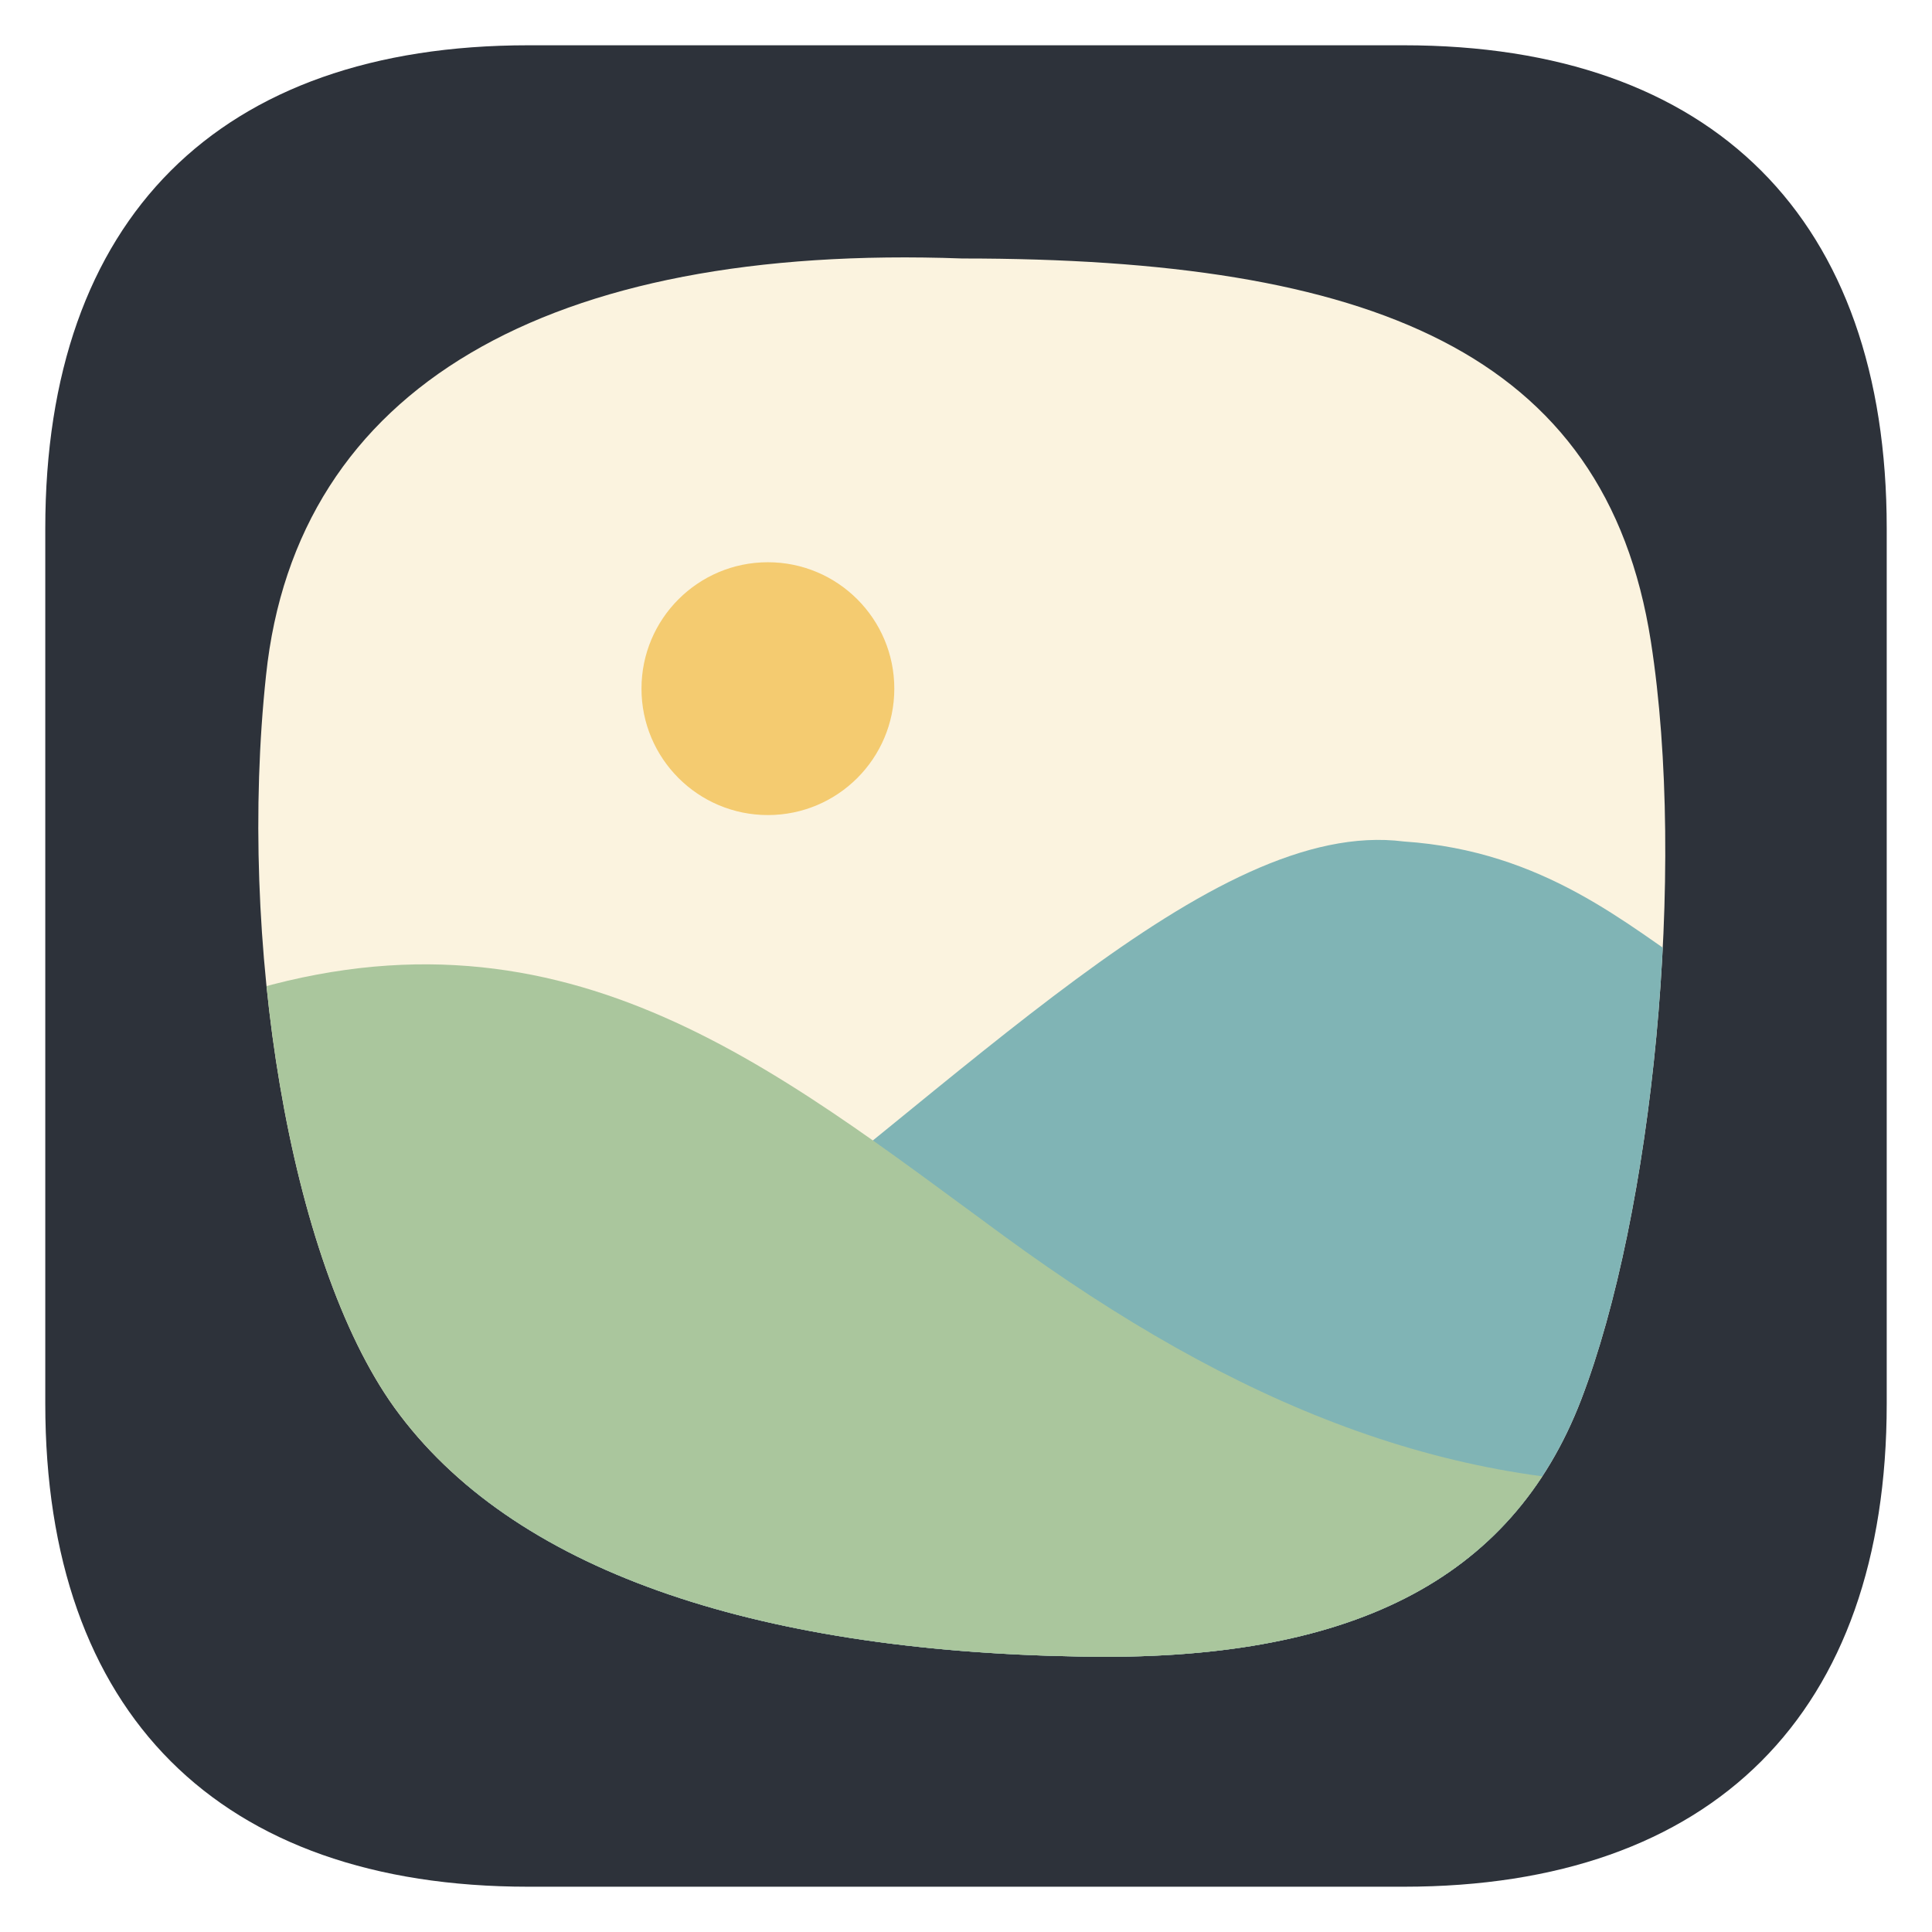
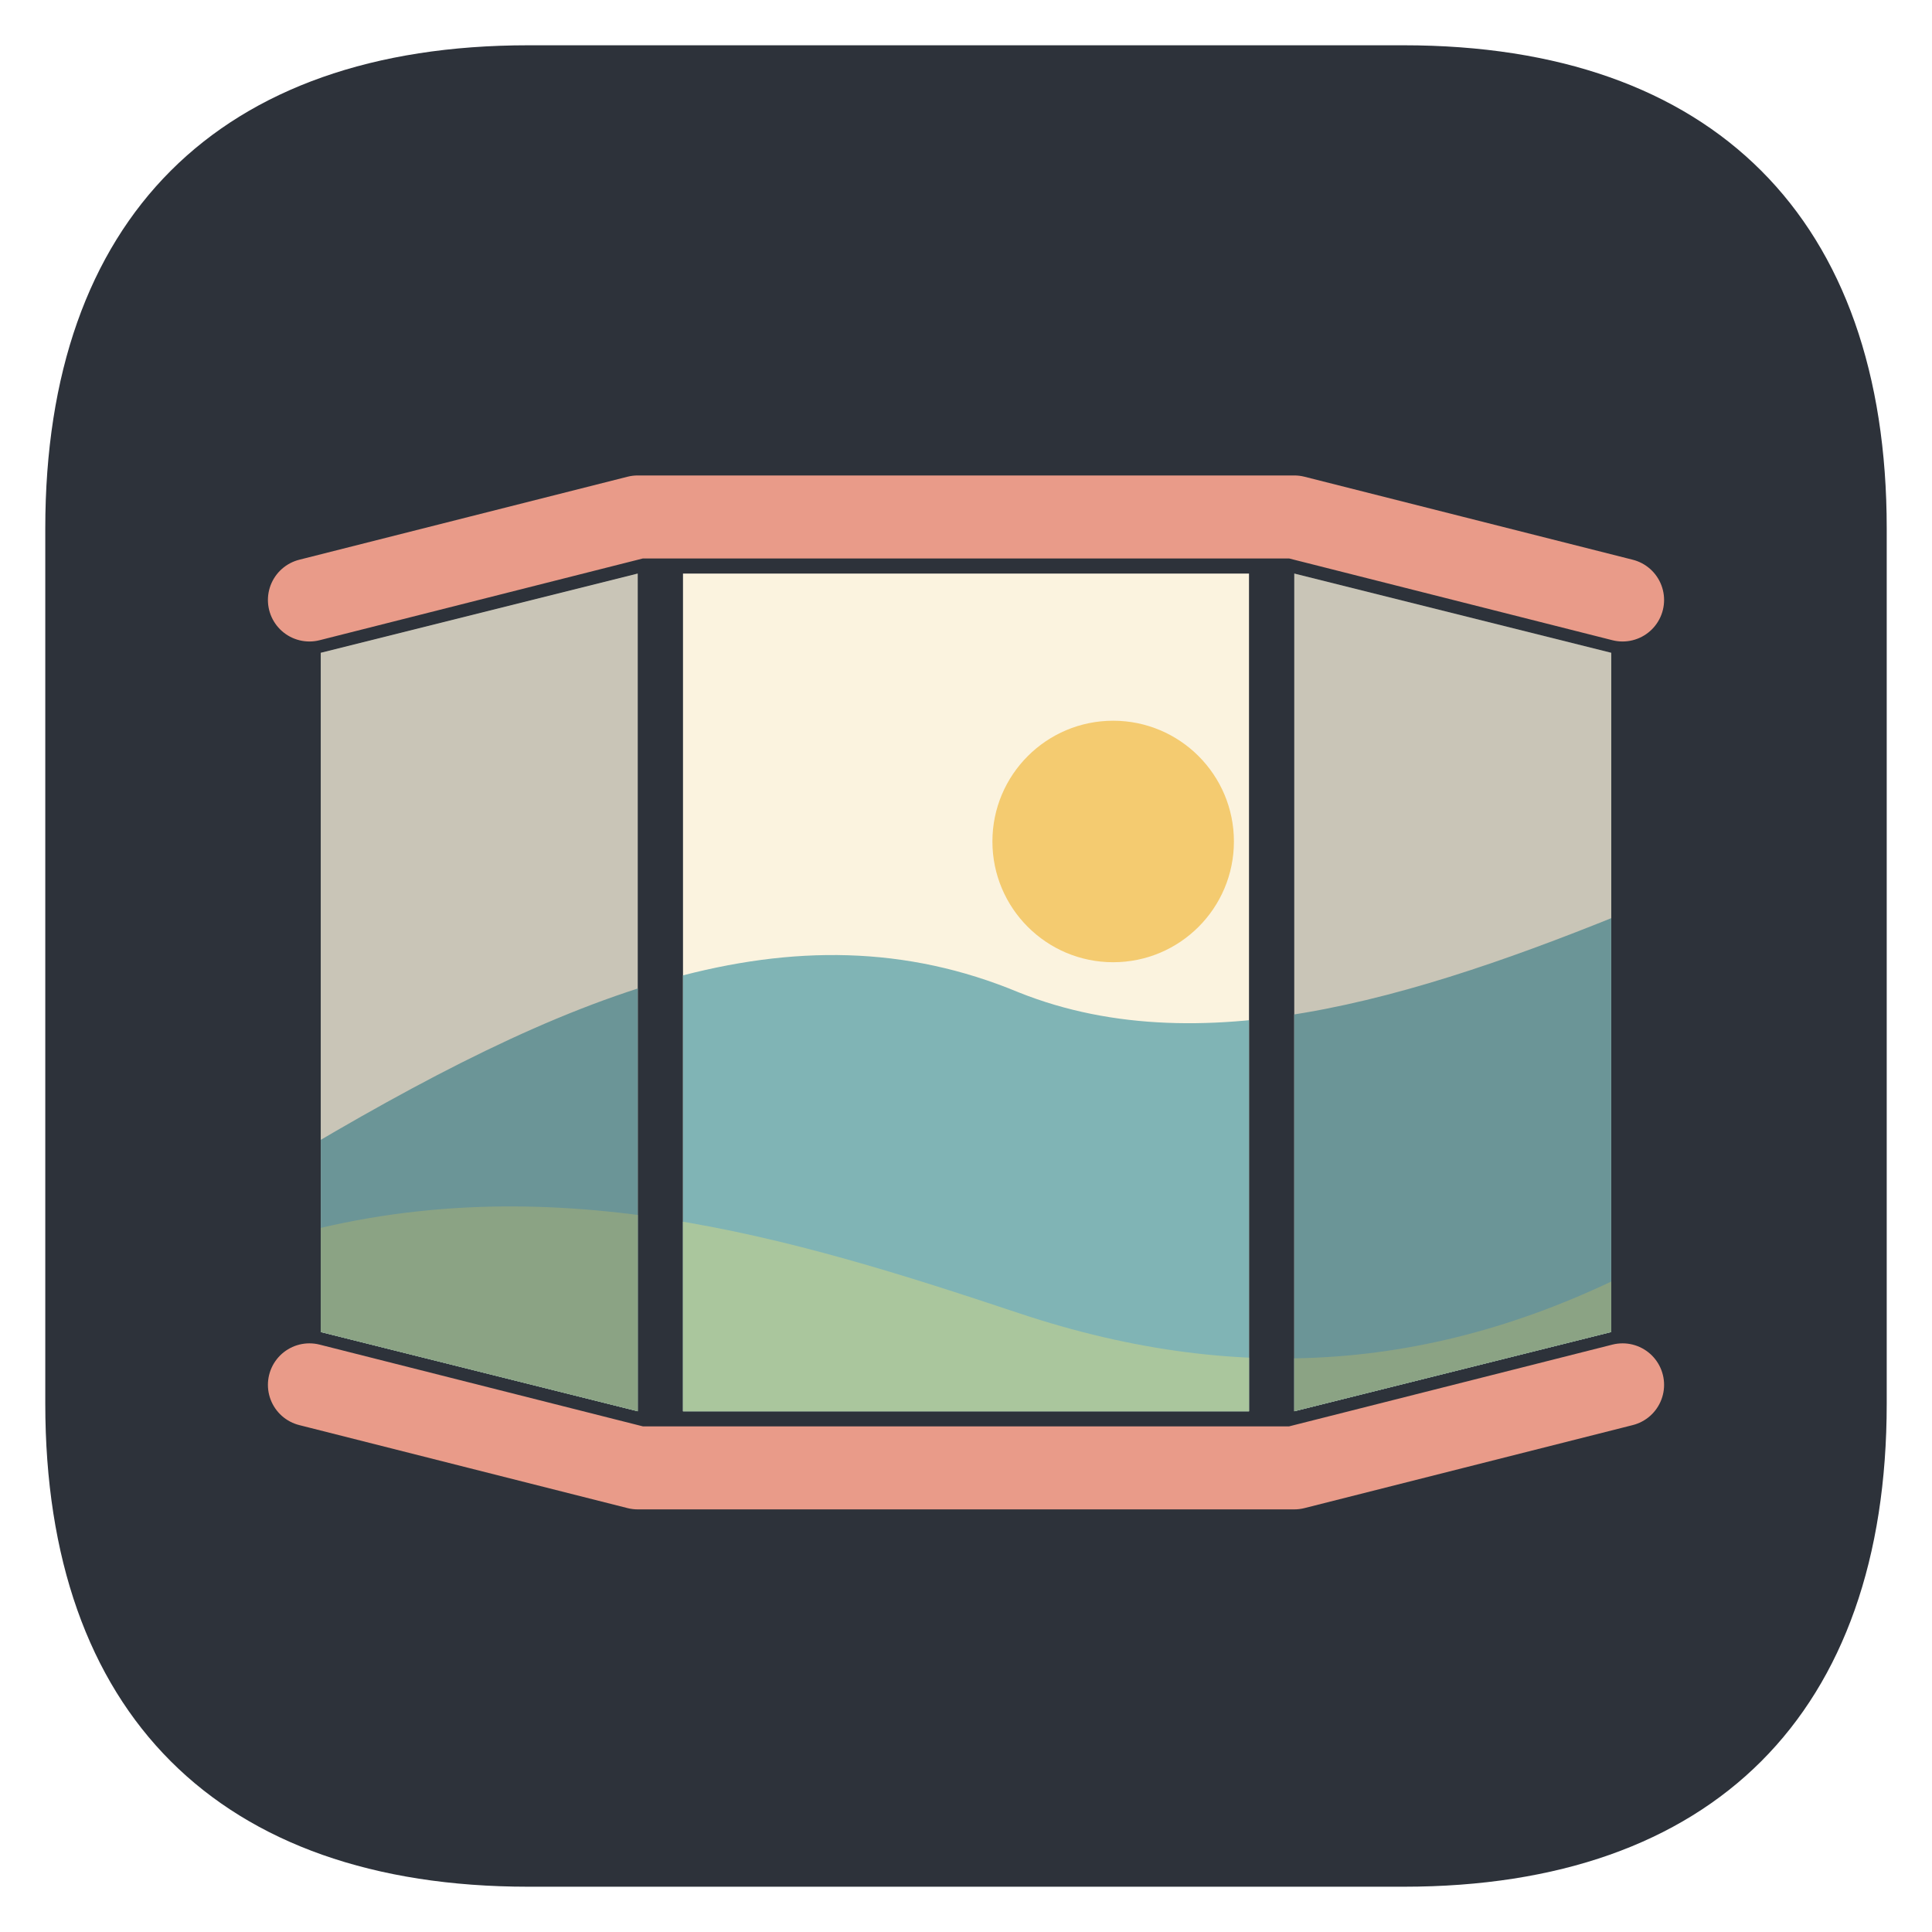
<svg xmlns="http://www.w3.org/2000/svg" width="1024" height="1024" viewBox="0 0 1024 1024">
  <path fill="#2d323a" d="M280 24H744C908 24 1000 116 1000 280V744C1000 908 908 1000 744 1000H280C116 1000 24 908 24 744V280C24 116 116 24 280 24Z" />
  <defs>
-     <clipPath id="photo">
-       <path d="M510 137C726 137 851 186 875 340C894 462 876 643 838 742C801 838 715 881 572 878C399 875 271 832 209 746C153 668 126 498 141 358C157 205 291 129 510 137Z" />
+     <clipPath id="panes">
+       <path d="M362 304H662V748H362Z" />
+       <path d="M170 346L338 304V748L170 706Z" />
+       <path d="M854 346L686 304V748L854 706Z" />
    </clipPath>
  </defs>
-   <g clip-path="url(#photo)">
-     <path fill="#fbf3df" d="M120 120H900V900H120Z" />
-     <circle fill="#f4cb70" cx="407" cy="365" r="67" />
-     <path fill="#80b4b5" d="M360 685C511 574 642 433 744 446C819 451 863 491 900 515V900H120Z" />
-     <path fill="#aac69d" d="M120 529C296 471 409 565 532 655S771 792 900 786V900H120Z" />
+   <g clip-path="url(#panes)">
+     <path fill="#fbf3df" d="M150 280H880V780H150Z" />
+     <circle fill="#f4cb70" cx="590" cy="446" r="64" />
+     <path fill="#80b4b5" d="M150 616C300 526 420 476 540 526C640 566 760 526 880 476V780H150Z" />
+     <path fill="#aac69d" d="M150 656C290 616 420 656 540 696S770 726 880 666V780H150Z" />
+     <path fill="#2d323a" fill-opacity="0.24" d="M150 280H338V780H150Z" />
+     <path fill="#2d323a" fill-opacity="0.24" d="M686 280H880V780H686Z" />
  </g>
+   <path fill="none" stroke="#e99b89" stroke-width="44" stroke-linecap="round" stroke-linejoin="round" d="M164 318L338 274H686L860 318" />
+   <path fill="none" stroke="#e99b89" stroke-width="44" stroke-linecap="round" stroke-linejoin="round" d="M164 734L338 778H686L860 734" />
</svg>
